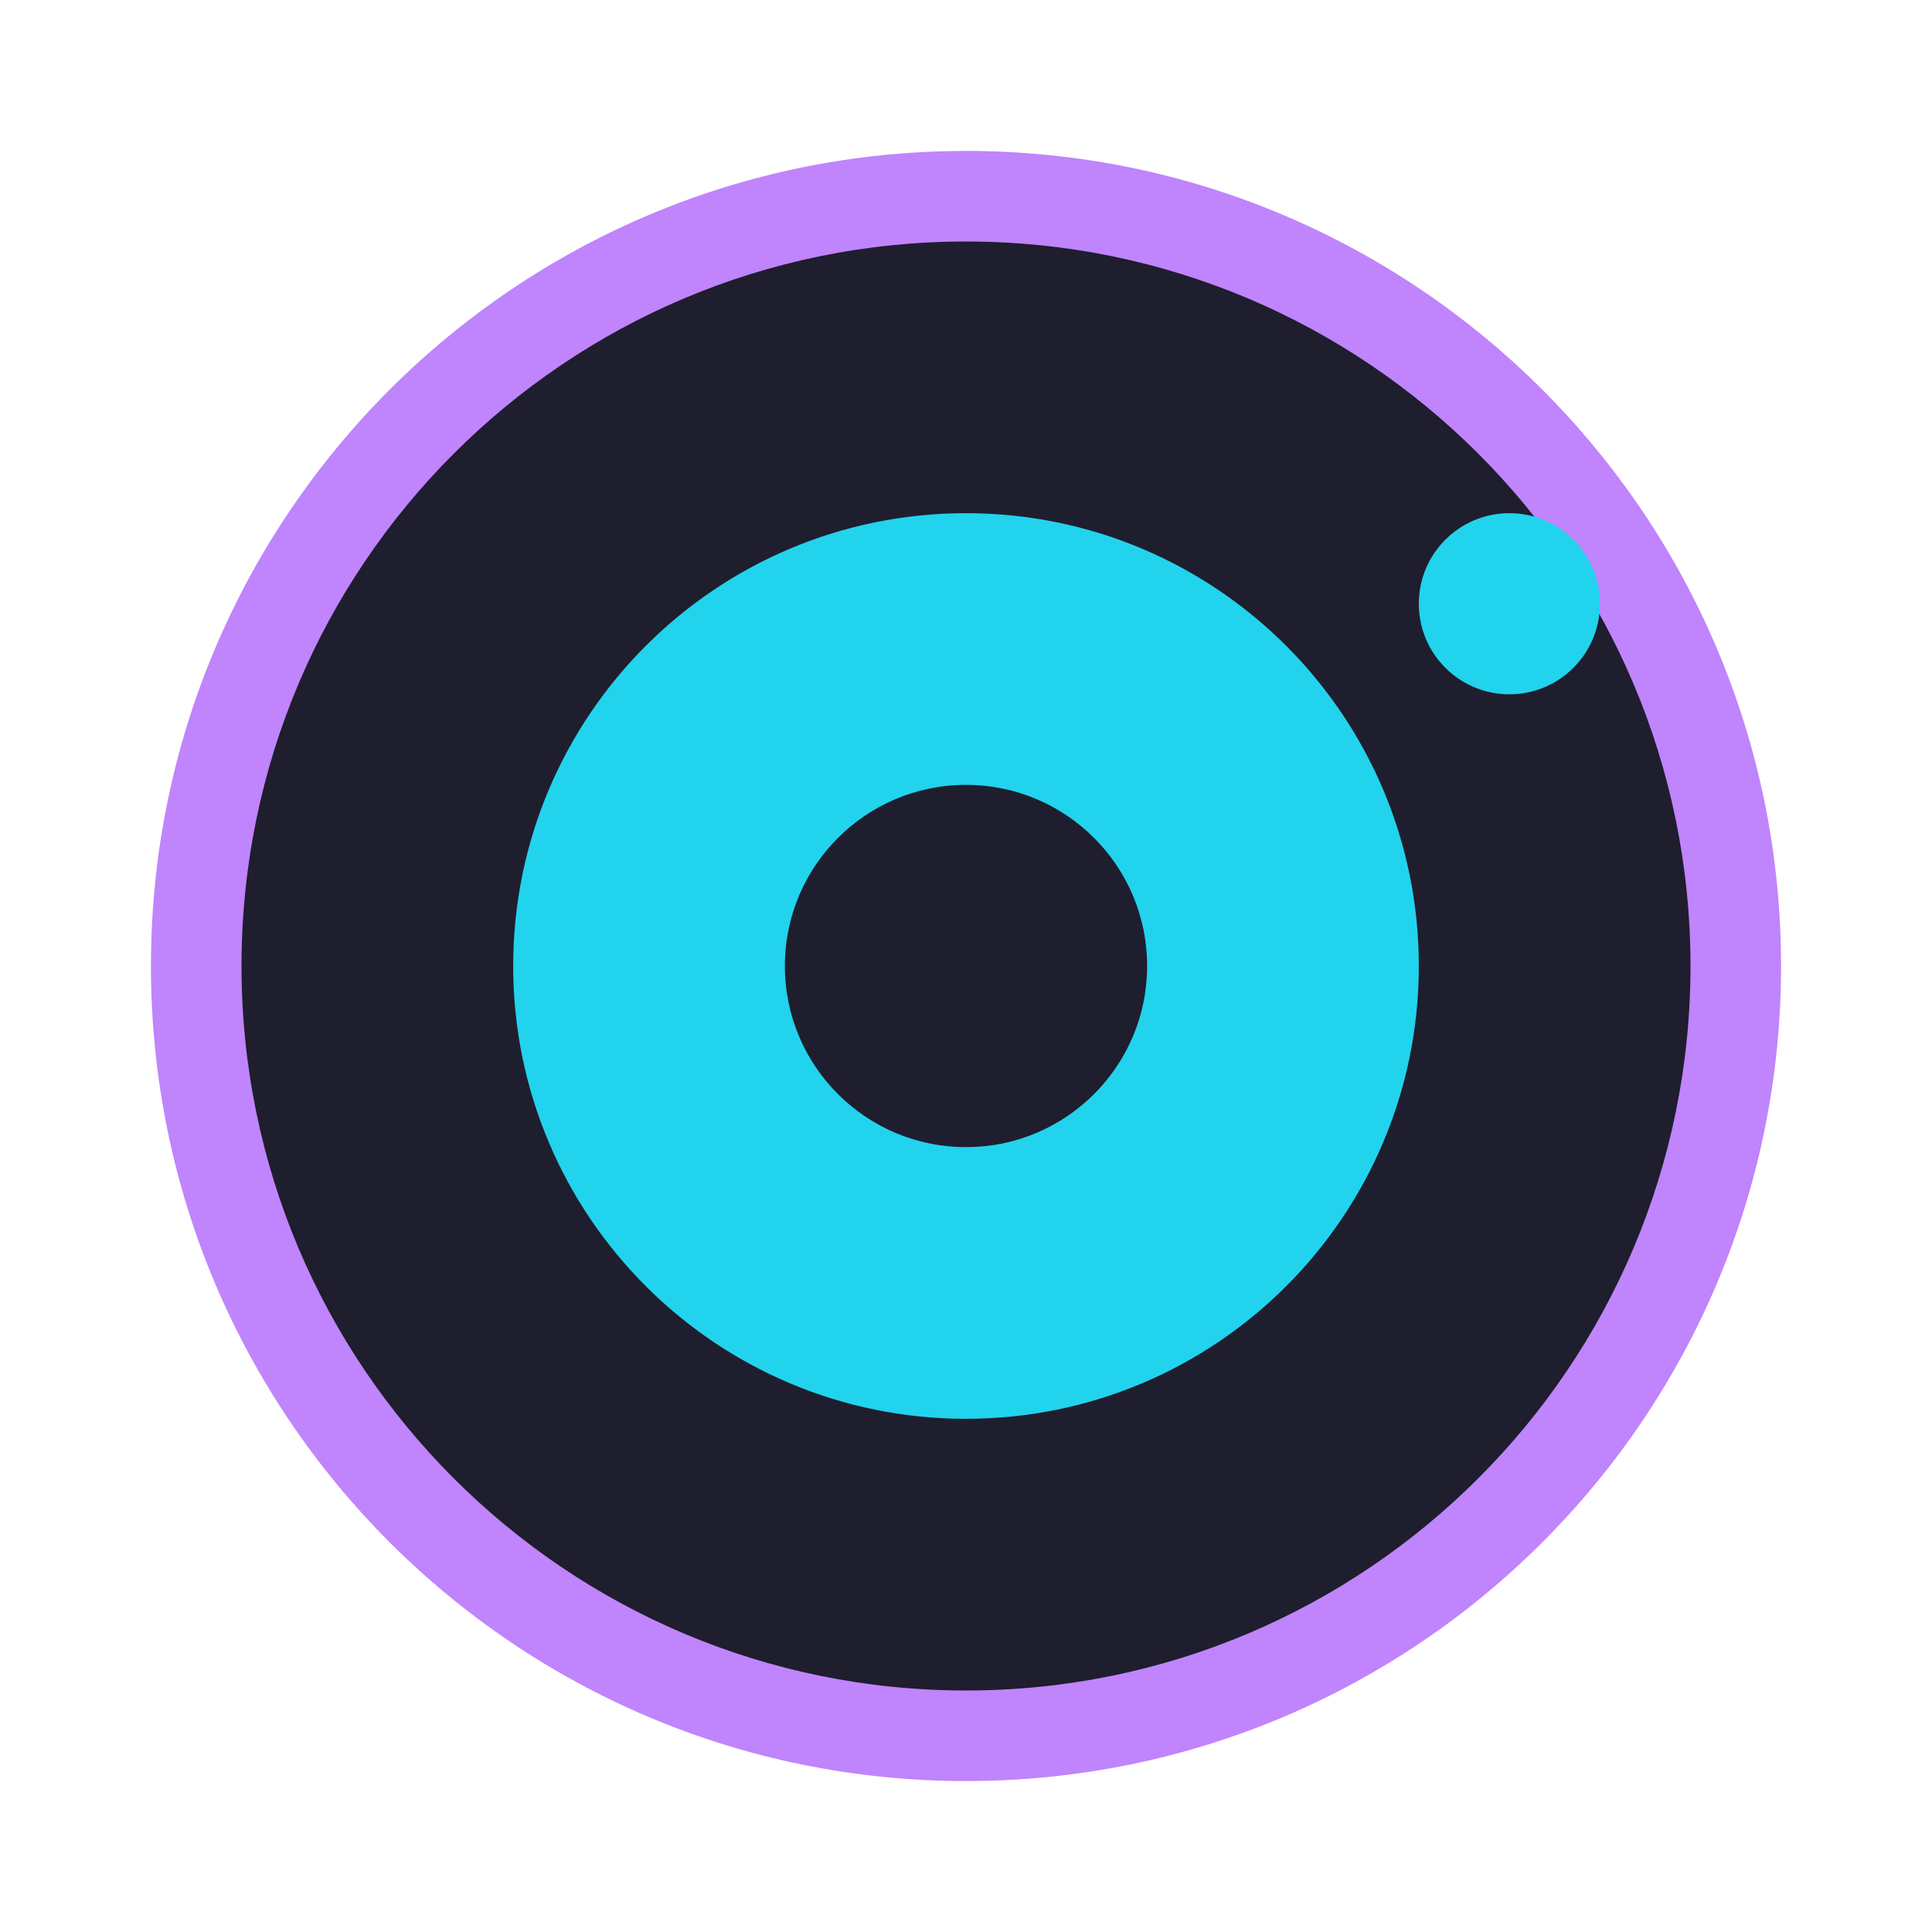
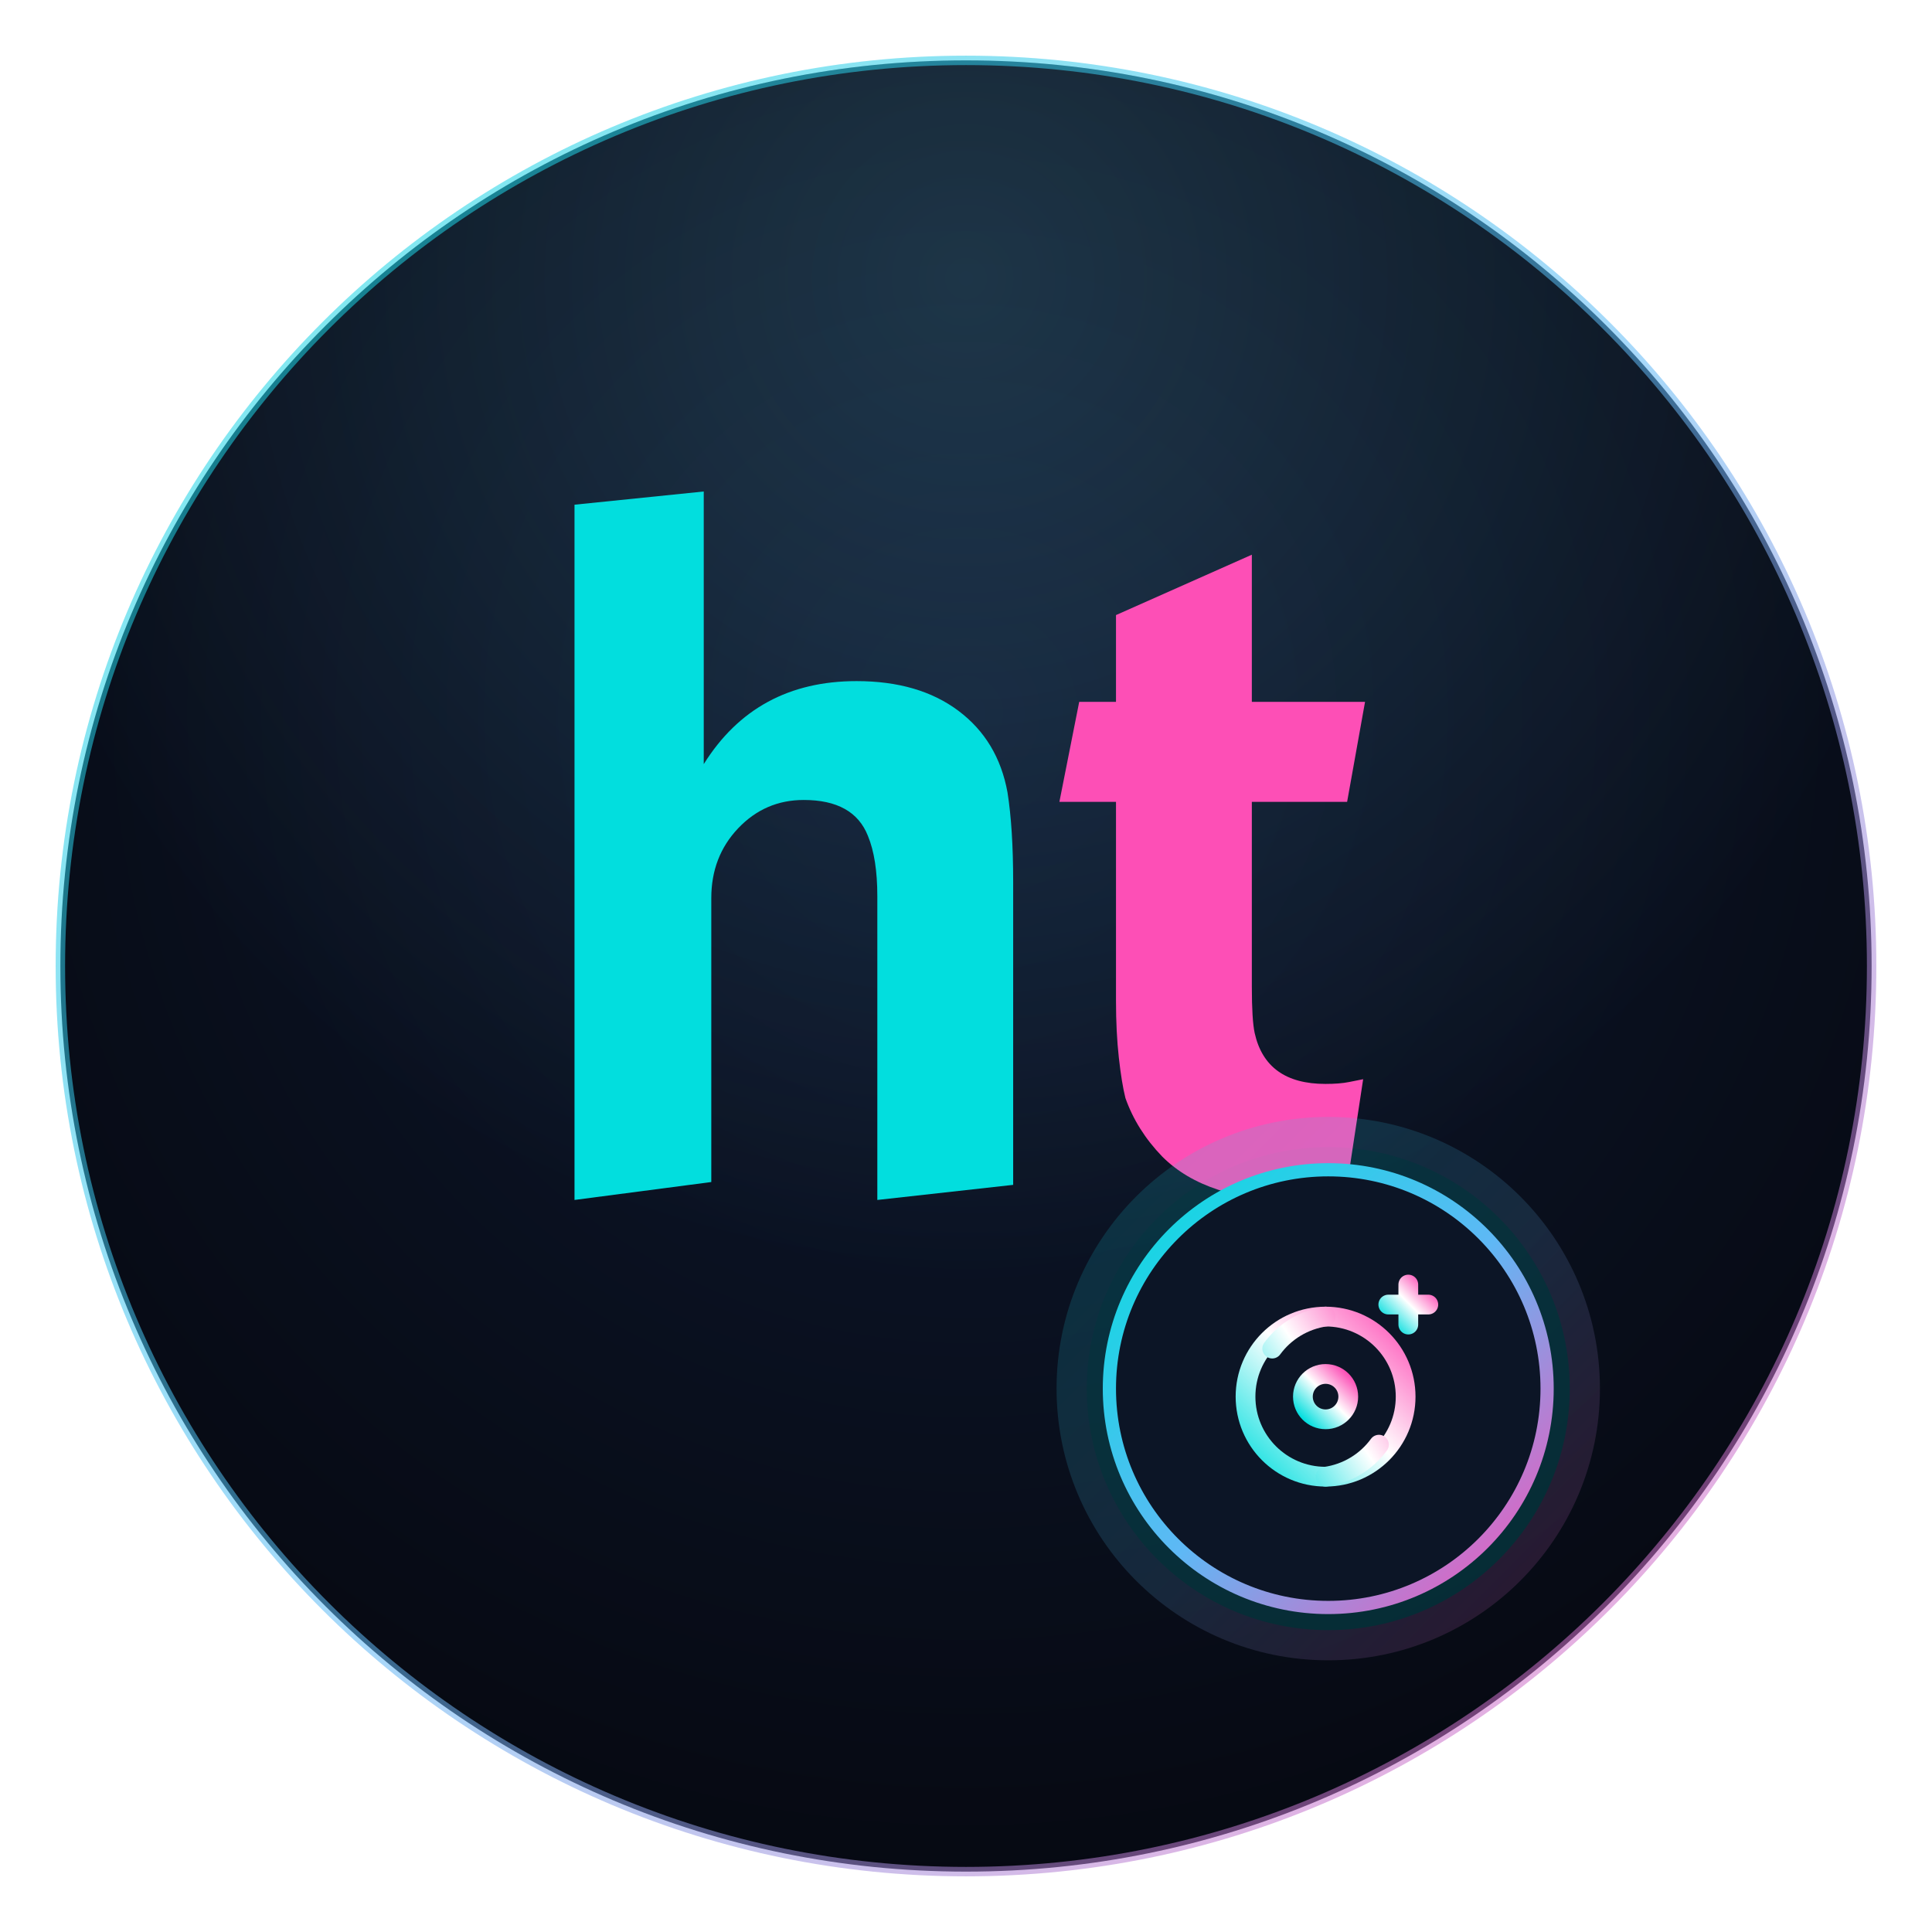
- <svg xmlns="http://www.w3.org/2000/svg" width="64" height="64" viewBox="0 0 64 64">
-   <circle cx="32" cy="32" r="27" fill="#c084fc" />
-   <circle cx="32" cy="32" r="24" fill="#1e1e2e" />
-   <circle cx="32" cy="32" r="15" fill="#22d3ee" />
-   <circle cx="32" cy="32" r="6" fill="#1e1e2e" />
-   <circle cx="50" cy="20" r="3" fill="#22d3ee" />
- </svg>
+ <svg xmlns="http://www.w3.org/2000/svg" width="512" height="512" viewBox="0 0 512 512">
+   <defs>
+     <linearGradient id="gr" x1="0" y1="0" x2="1" y2="1">
+       <stop offset="0" stop-color="#02DEDE" />
+       <stop offset="0.52" stop-color="#5FB8F5" />
+       <stop offset="1" stop-color="#FD4FB6" />
+     </linearGradient>
+     <linearGradient id="gv" x1="0" y1="1" x2="1" y2="0">
+       <stop offset="0" stop-color="#02DEDE" />
+       <stop offset="0.52" stop-color="#FFFFFF" />
+       <stop offset="1" stop-color="#FD4FB6" />
+     </linearGradient>
+     <radialGradient id="bg" cx="0.5" cy="0.36" r="0.82">
+       <stop offset="0" stop-color="#0E1930" stop-opacity="1" />
+       <stop offset="1" stop-color="#04050A" stop-opacity="1" />
+     </radialGradient>
+     <radialGradient id="top" cx="0.5" cy="0.12" r="0.55">
+       <stop offset="0" stop-color="#7FE9FF" stop-opacity="0.16" />
+       <stop offset="1" stop-color="#7FE9FF" stop-opacity="0" />
+     </radialGradient>
+   </defs>('<circle cx="256" cy="256" r="240" fill="url(#bg)" />
+   <circle cx="256" cy="256" r="240" fill="url(#top)" />
+   <g transform="translate(139.0 316)">
+     <g opacity="1.0">
+       <g fill="#02DEDE">
+         <path transform="translate(0.000 0.000) scale(0.25 -0.25)" d="M53 -8V729L190 743V454Q245 542 352 542Q418 542 460.0 510.5Q502 479 512 424Q518 386 518 329V8L374 -8V314Q374 354 364 378Q349 416 296 416Q255 416 226.5 386.0Q198 356 198 312V11Z" />
+       </g>
+       <g fill="#FD4FB6">
+         <path transform="translate(142.750 0.000) scale(0.25 -0.25)" d="M-4 414 17 520H56V612L200 676V520H320L301 414H200V218Q200 183 203 169Q215 115 278 115Q293 115 303.0 117.0Q313 119 318 120L299 -5L249 -9Q152 -9 105 38Q78 66 66 100Q62 116 59.0 143.0Q56 170 56 203V414Z" />
+       </g>
+     </g>
+   </g>
+   <circle cx="256" cy="256" r="240" fill="none" stroke="url(#gr)" stroke-width="2.5" opacity="0.55" />
+   <circle cx="352" cy="368" r="68" fill="#02DEDE" stroke="url(#gr)" stroke-width="8" opacity="0.16" />
+   <circle cx="352" cy="368" r="58" fill="#0C1526" stroke="url(#gr)" stroke-width="3.5" />
+   <g transform="translate(318.00 334.00) scale(0.68)">
+     <g transform="translate(-2.00 -2.00) scale(1.040)" fill="none" stroke="url(#gv)" stroke-width="7.4" stroke-linecap="round" stroke-linejoin="round">
+       <circle cx="49" cy="53" r="30" />\n      <circle cx="49" cy="53" r="8.5" />\n      <path d="M29 35a30 30 0 0 1 20-12M69 71a30 30 0 0 1-20 12" />\n      <path d="M80 11v15M72.5 18.5h15" />
+     </g>
+   </g>',)</svg>
